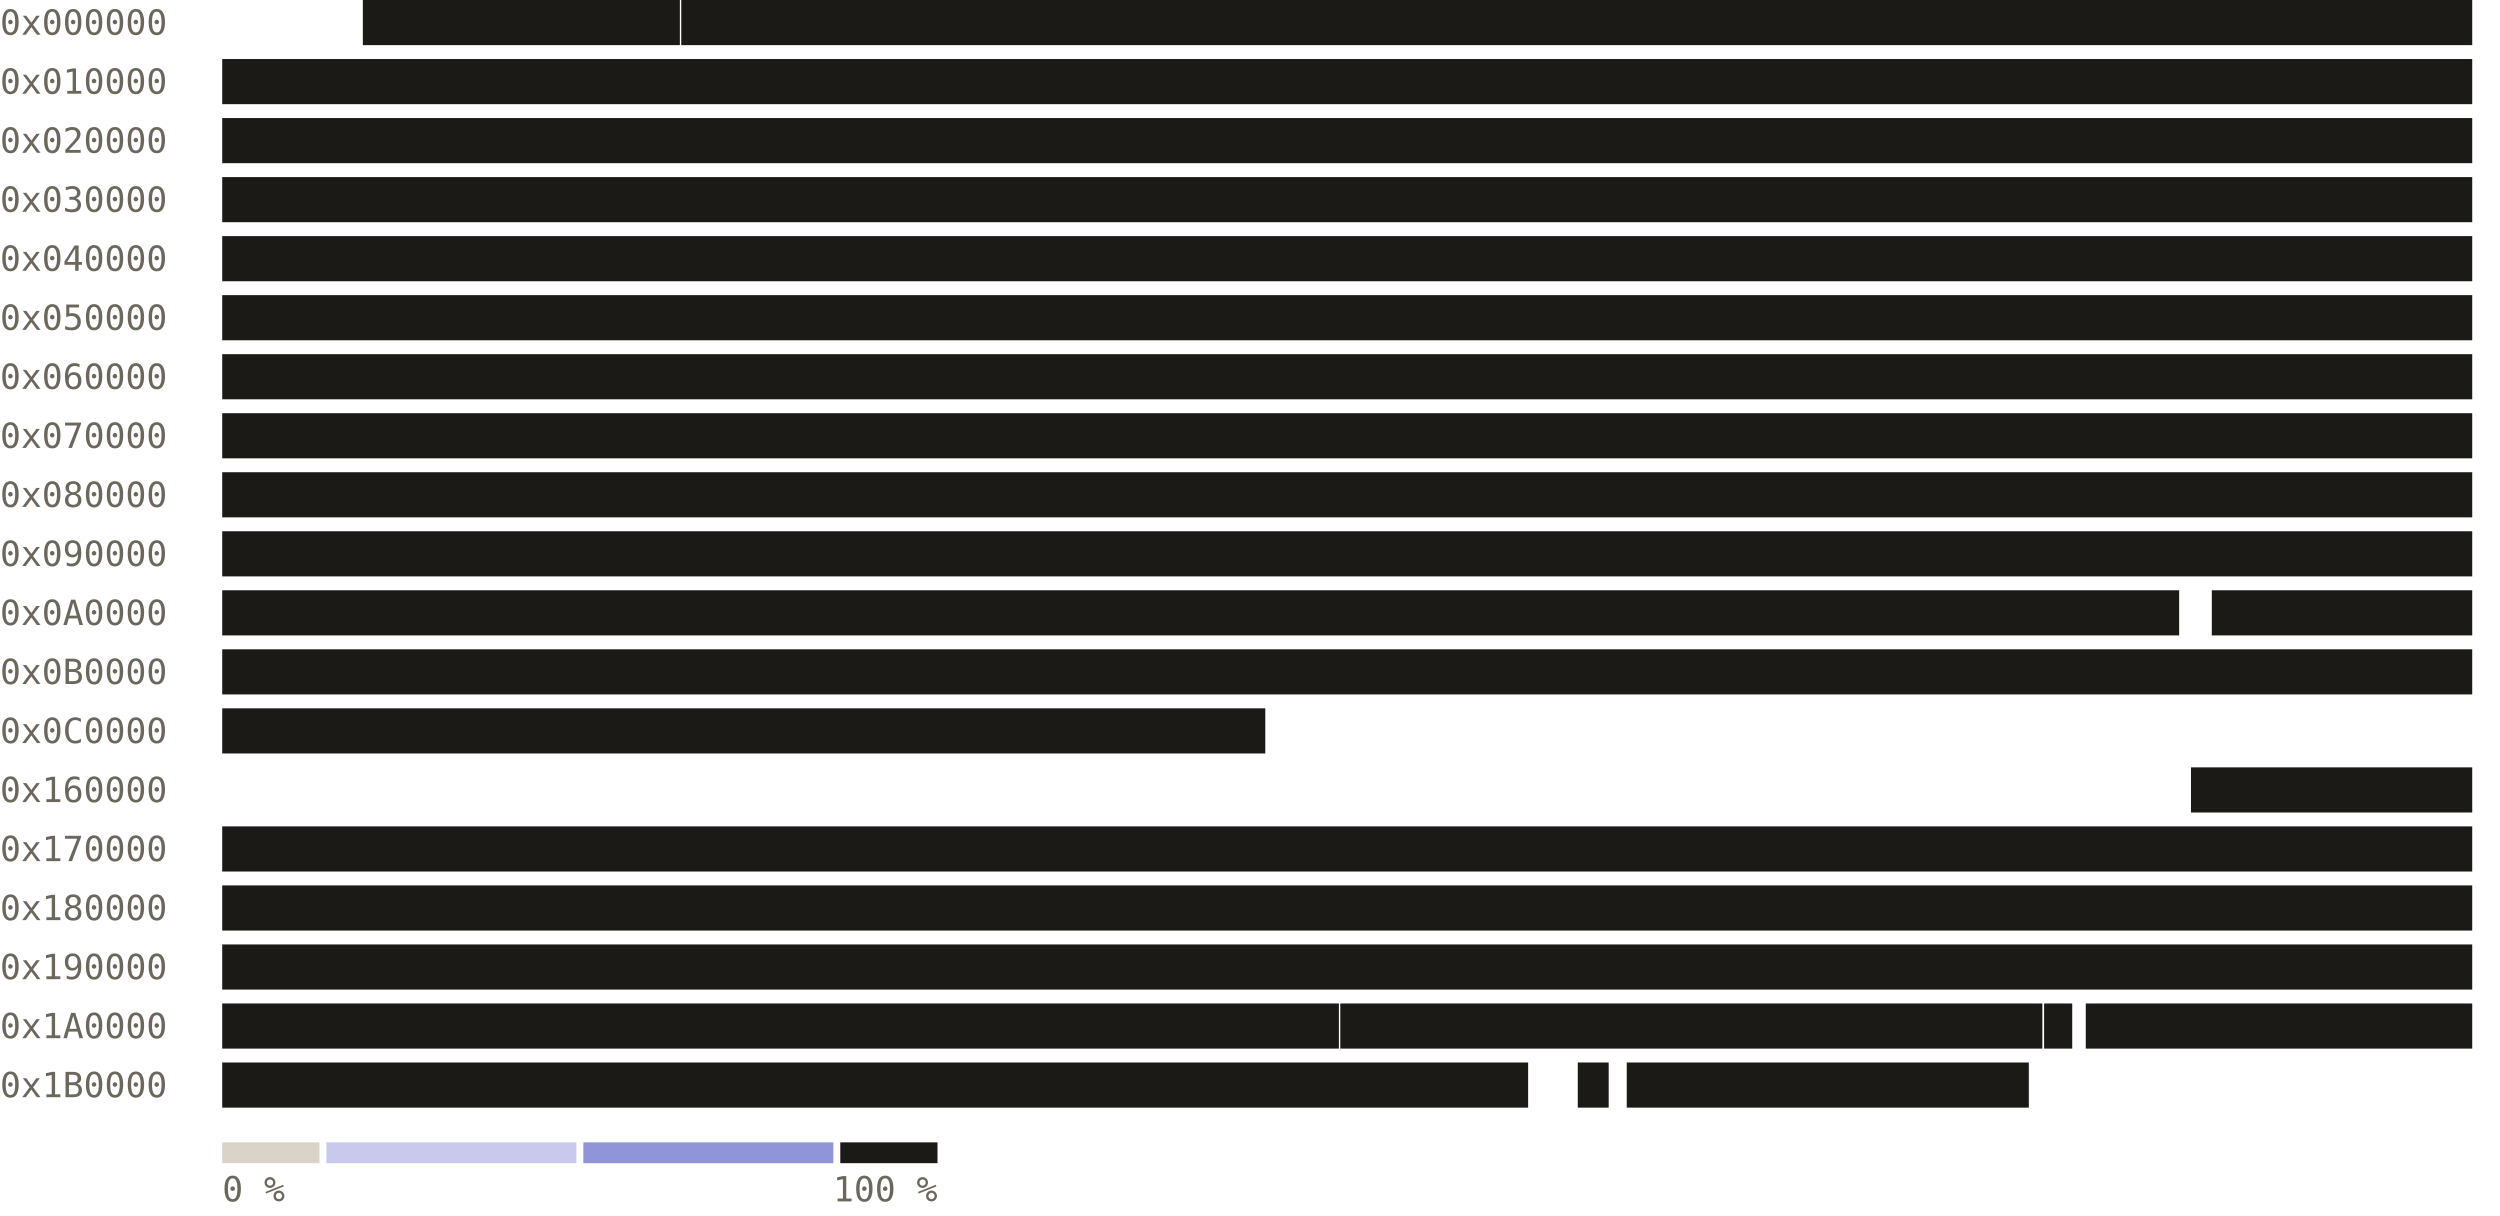
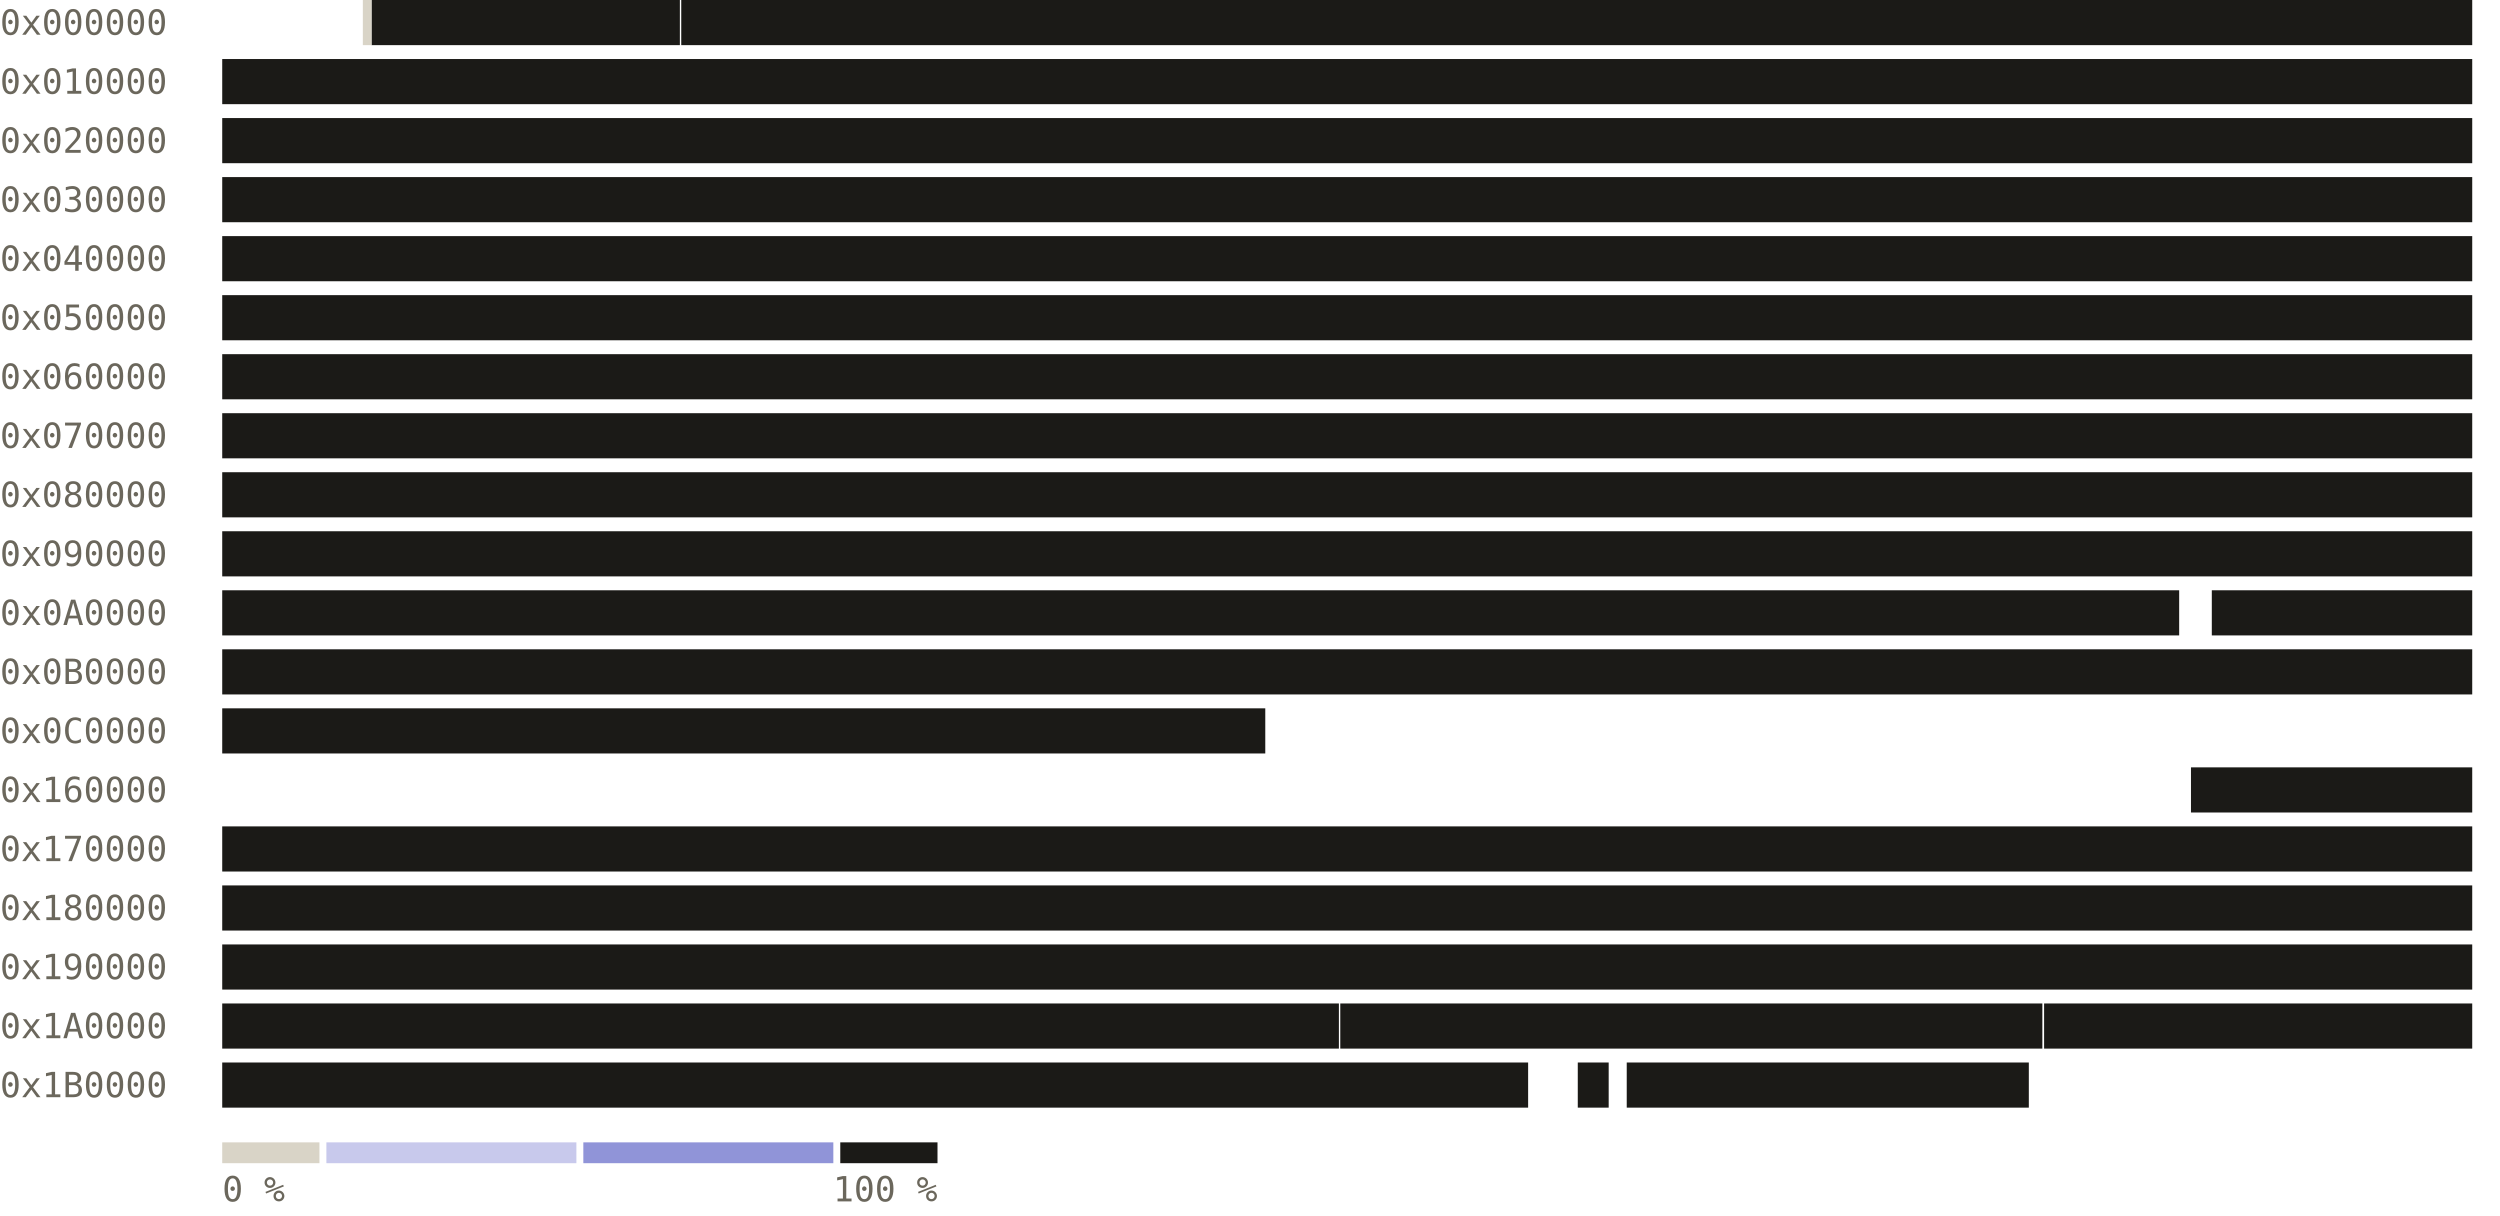
<svg xmlns="http://www.w3.org/2000/svg" viewBox="0 0 720 350" width="720" height="350">
  <style>text{font:10px monospace;fill:#6b675c}.q0{fill:#d9d4c7}.q1{fill:#e3e2f2}.q2{fill:#d6d6ef}.q3{fill:#c8c9ec}.q4{fill:#babce8}.q5{fill:#acafe4}.q6{fill:#9ea2df}.q7{fill:#9094d8}.q8{fill:#8186cf}.q9{fill:#7277c4}.q10{fill:#1b1a17}@media (prefers-color-scheme:dark){text{fill:#a8a293}.q0{fill:#4a463d}.q1{fill:#35375a}.q2{fill:#3c3f66}.q3{fill:#444772}.q4{fill:#4d517f}.q5{fill:#575b8c}.q6{fill:#62669a}.q7{fill:#6e72a8}.q8{fill:#7b7fb6}.q9{fill:#888cc4}.q10{fill:#d6d0bd}}</style>
  <text x="0" y="10">0x000000</text>
  <text x="0" y="27">0x010000</text>
  <text x="0" y="44">0x020000</text>
  <text x="0" y="61">0x030000</text>
  <text x="0" y="78">0x040000</text>
  <text x="0" y="95">0x050000</text>
  <text x="0" y="112">0x060000</text>
  <text x="0" y="129">0x070000</text>
  <text x="0" y="146">0x080000</text>
  <text x="0" y="163">0x090000</text>
  <text x="0" y="180">0x0A0000</text>
  <text x="0" y="197">0x0B0000</text>
  <text x="0" y="214">0x0C0000</text>
  <text x="0" y="231">0x160000</text>
  <text x="0" y="248">0x170000</text>
  <text x="0" y="265">0x180000</text>
  <text x="0" y="282">0x190000</text>
  <text x="0" y="299">0x1A0000</text>
  <text x="0" y="316">0x1B0000</text>
-   <path class="q10" d="M104.5 0h91.3v13h-91.3zM196.2 0h515.8v13h-515.8zM64 17h648v13h-648zM64 34h648v13h-648zM64 51h648v13h-648zM64 68h648v13h-648zM64 85h648v13h-648zM64 102h648v13h-648zM64 119h648v13h-648zM64 136h648v13h-648zM64 153h648v13h-648zM64 170h563.6v13h-563.6zM637 170h75v13h-75zM64 187h648v13h-648zM64 204h300.4v13h-300.4zM631 221h81v13h-81zM64 238h648v13h-648zM64 255h648v13h-648zM64 272h648v13h-648zM64 289h321.6v13h-321.6zM386 289h202.2v13h-202.2zM588.7 289h8.1v13h-8.1zM600.7 289h111.3v13h-111.3zM64 306h376.1v13h-376.1zM454.4 306h8.9v13h-8.9zM468.5 306h115.8v13h-115.8z" />
+   <path class="q10" d="M107 0h88.8v13h-88.8zM196.2 0h515.8v13h-515.8zM64 17h648v13h-648zM64 34h648v13h-648zM64 51h648v13h-648zM64 68h648v13h-648zM64 85h648v13h-648zM64 102h648v13h-648zM64 119h648v13h-648zM64 136h648v13h-648zM64 153h648v13h-648zM64 170h563.6v13h-563.6zM637 170h75v13h-75zM64 187h648v13h-648zM64 204h300.4v13h-300.4zM631 221h81v13h-81zM64 238h648v13h-648zM64 255h648v13h-648zM64 272h648v13h-648zM64 289h321.6v13h-321.6zM386 289h202.2v13h-202.2zM588.7 289h123.3v13h-123.3zM64 306h376.1v13h-376.1zM454.4 306h8.9v13h-8.9zM468.5 306h115.8v13h-115.8z" />
+   <path class="q0" d="M104.5 0h2.5v13h-2.5z" />
  <rect class="q0" x="64" y="329" width="28" height="6" />
  <rect class="q3" x="94" y="329" width="72" height="6" />
  <rect class="q7" x="168" y="329" width="72" height="6" />
  <rect class="q10" x="242" y="329" width="28" height="6" />
  <text x="64" y="346">0 %</text>
  <text x="270" y="346" text-anchor="end">100 %</text>
</svg>
